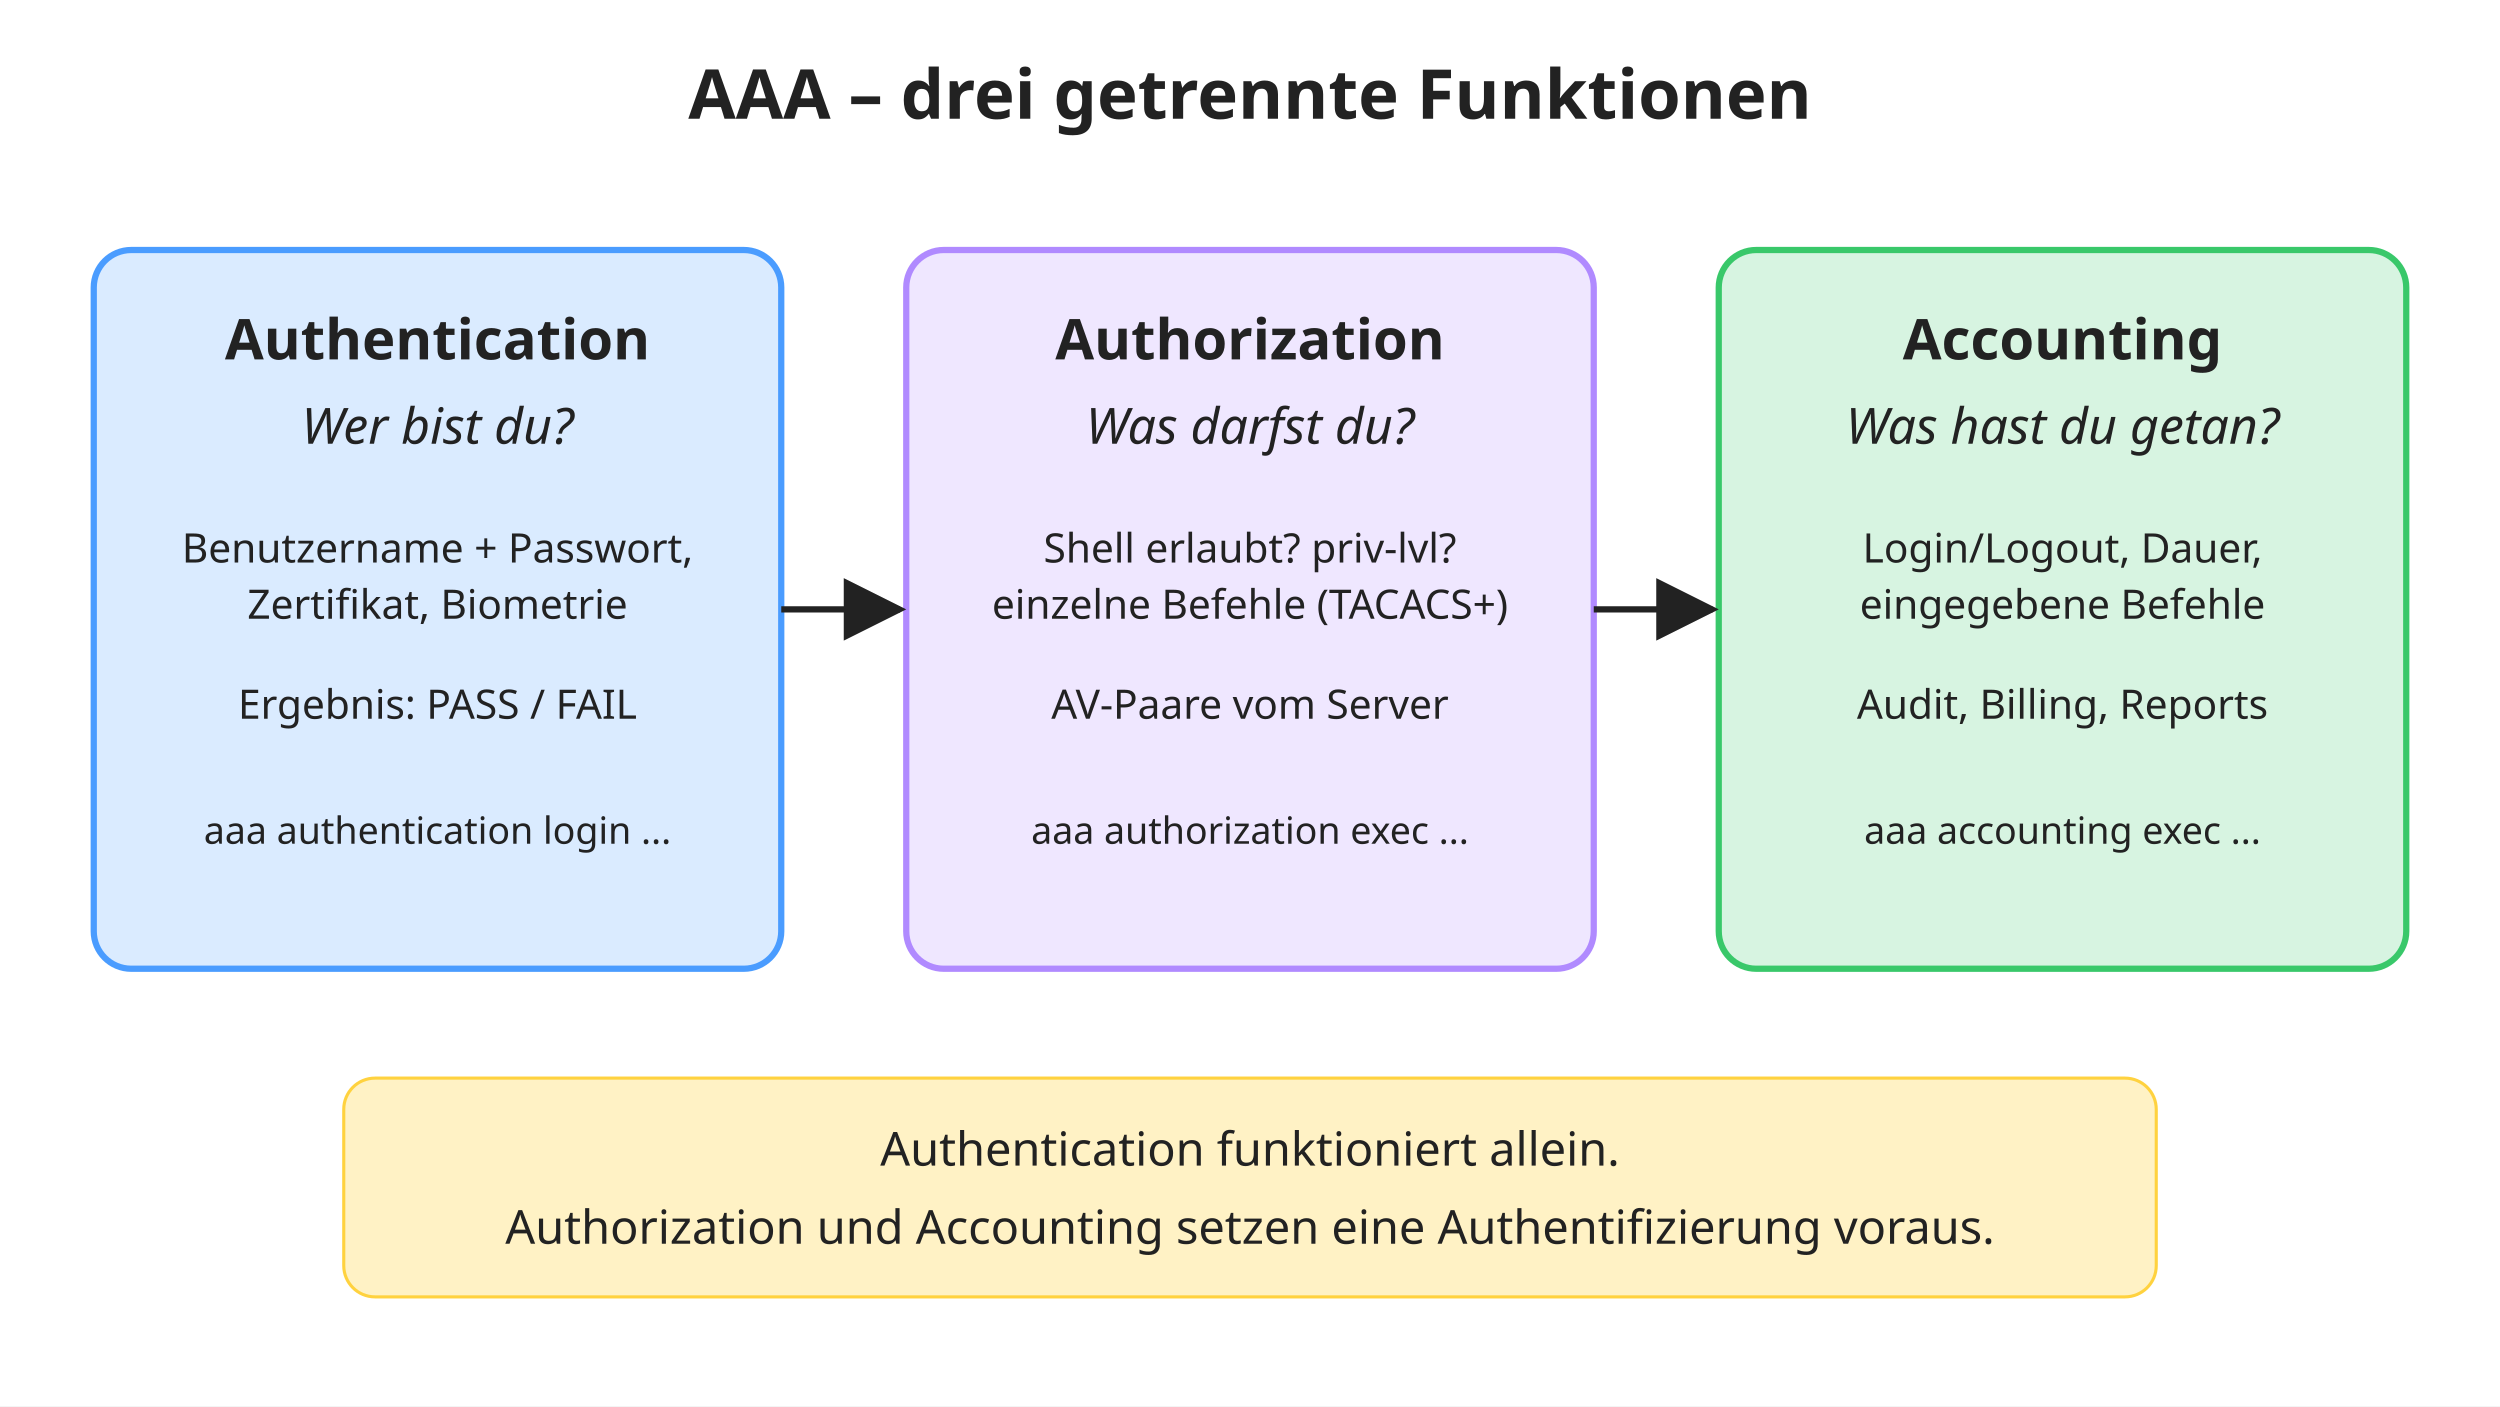
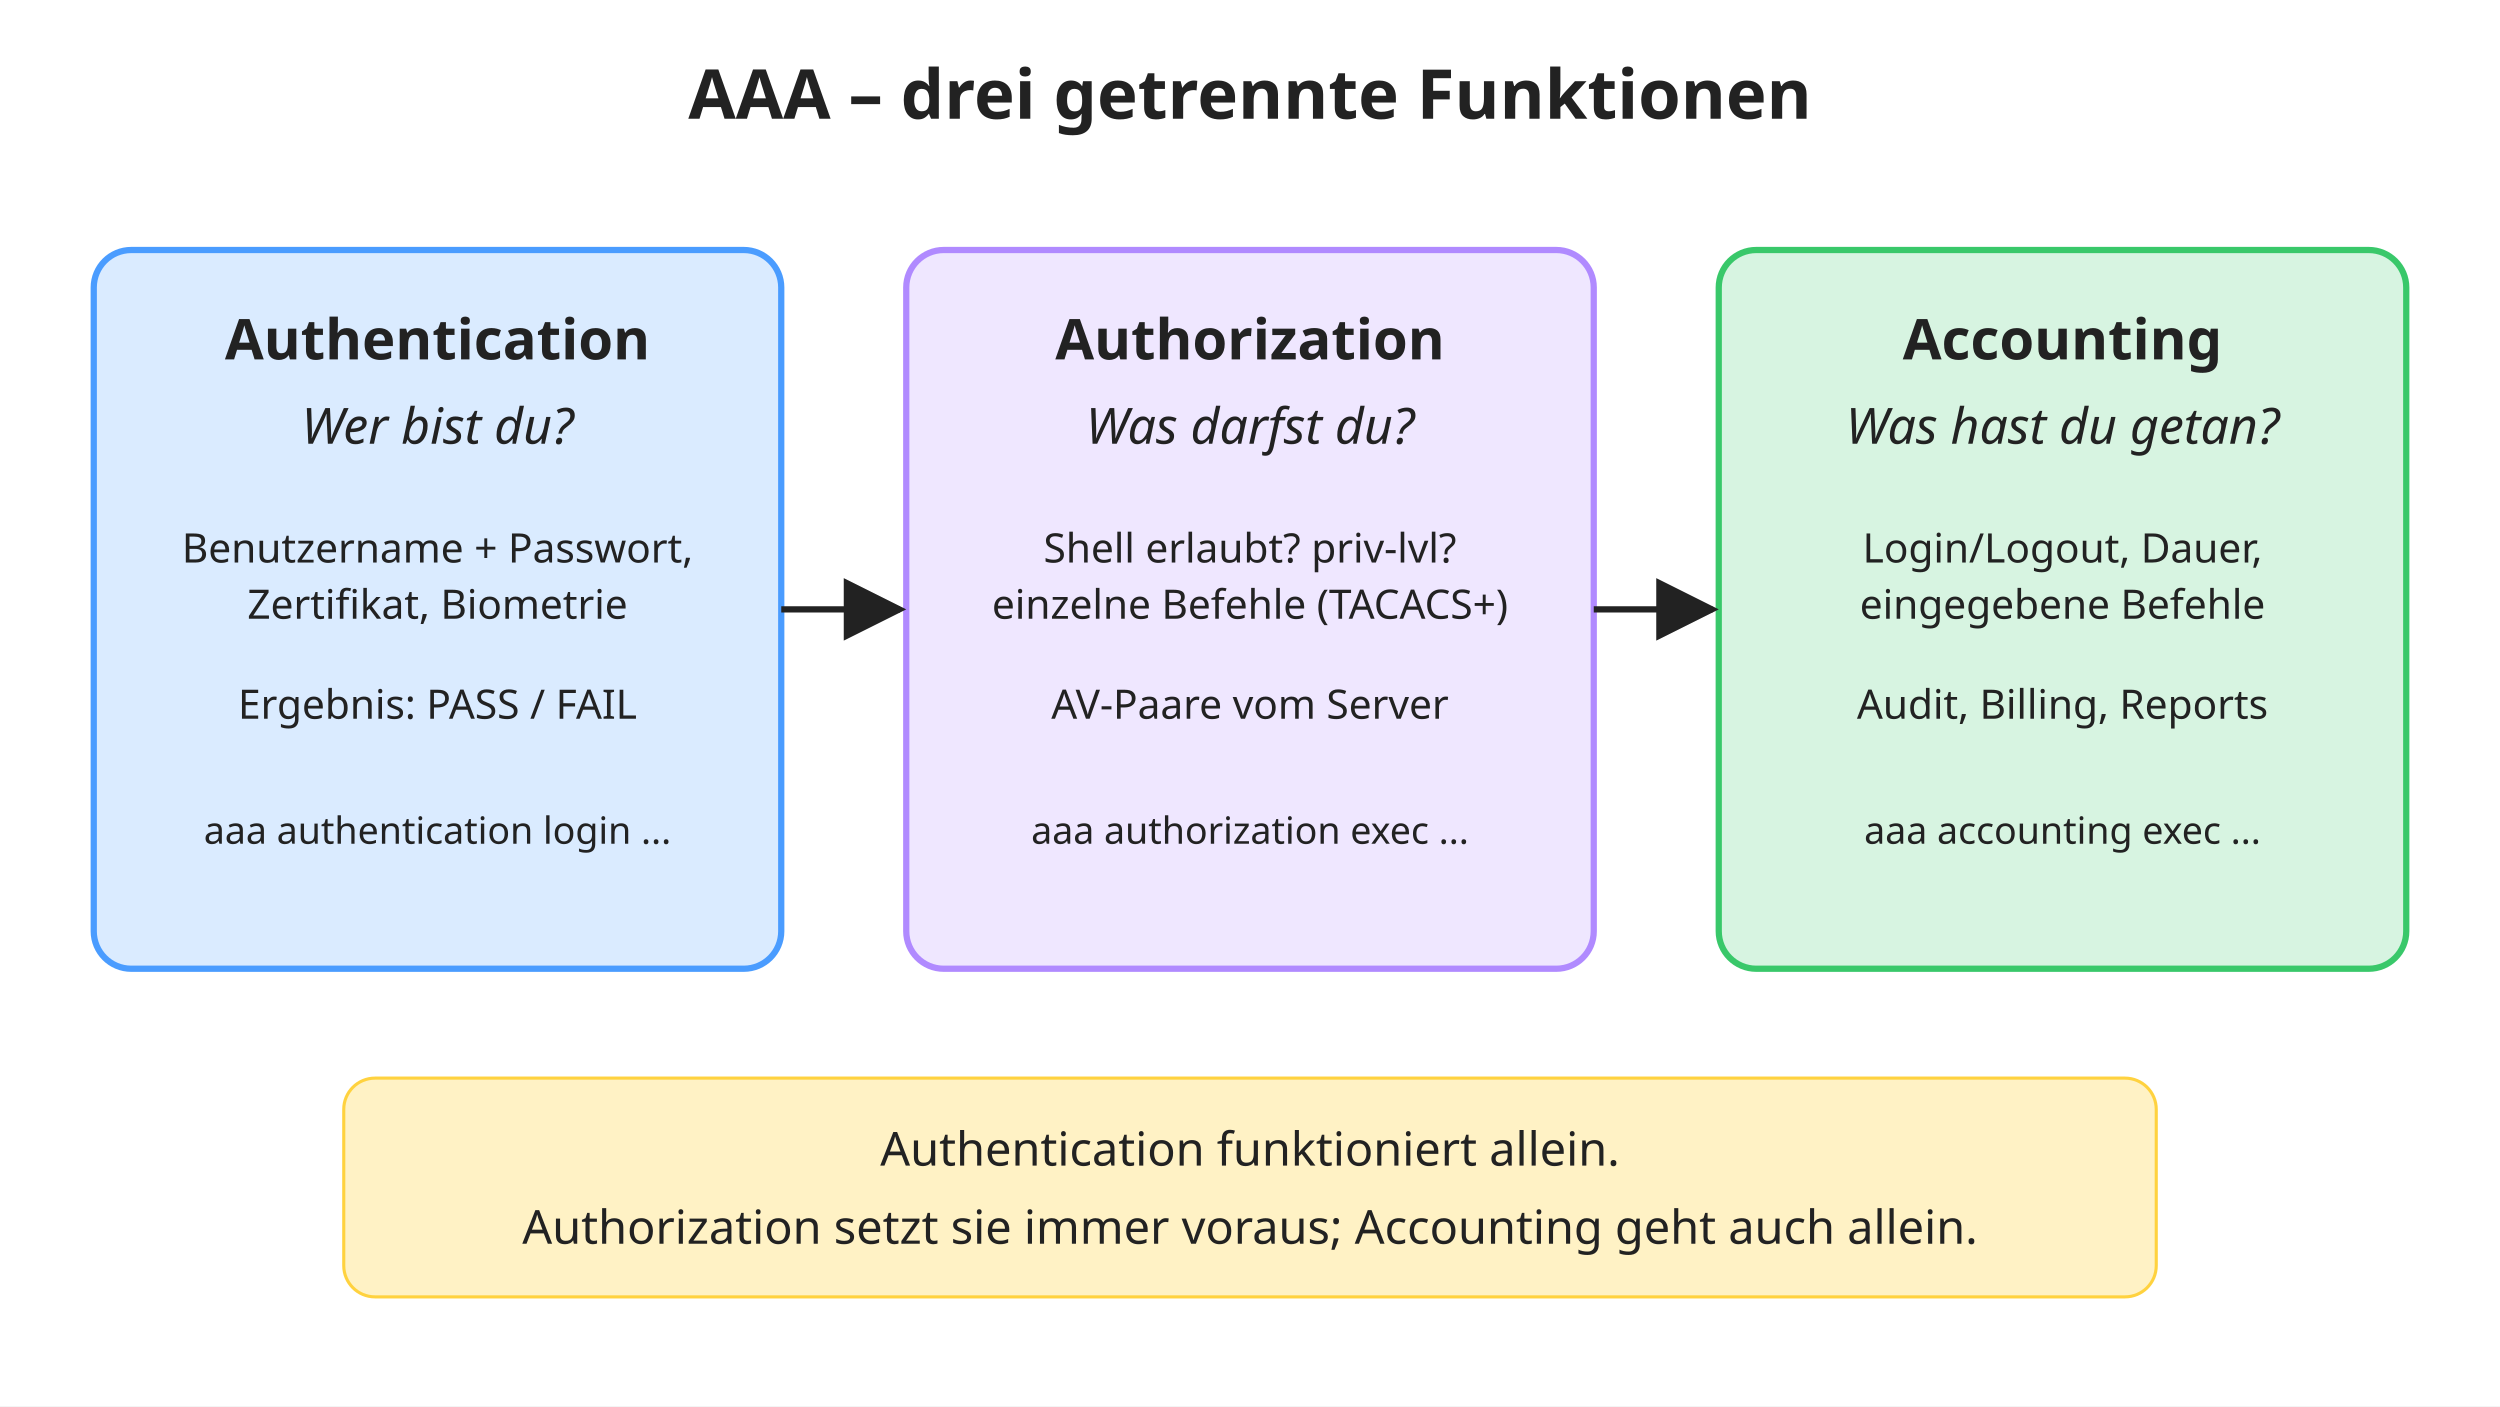
<svg xmlns="http://www.w3.org/2000/svg" viewBox="0 0 800 450" font-family="sans-serif">
  <defs>
    <marker id="p" markerWidth="10" markerHeight="10" refX="9" refY="5" orient="auto">
      <path d="M0,0 L10,5 L0,10 z" fill="#222" />
    </marker>
  </defs>
  <rect width="800" height="450" fill="#ffffff" />
  <text x="400" y="38" text-anchor="middle" font-size="22" font-weight="bold" fill="#222">AAA – drei getrennte Funktionen</text>
  <rect x="30" y="80" width="220" height="230" rx="12" fill="#4a9cff" fill-opacity="0.2" stroke="#4a9cff" stroke-width="2" />
  <rect x="290" y="80" width="220" height="230" rx="12" fill="#b08aff" fill-opacity="0.2" stroke="#b08aff" stroke-width="2" />
  <rect x="550" y="80" width="220" height="230" rx="12" fill="#39c86a" fill-opacity="0.2" stroke="#39c86a" stroke-width="2" />
  <g fill="#222" text-anchor="middle">
    <text x="140" y="115" font-size="18" font-weight="bold">Authentication</text>
    <text x="140" y="142" font-size="16" font-style="italic">Wer bist du?</text>
    <text x="140" y="180" font-size="13">Benutzername + Passwort,</text>
    <text x="140" y="198" font-size="13">Zertifikat, Biometrie</text>
    <text x="140" y="230" font-size="13">Ergebnis: PASS / FAIL</text>
    <text x="140" y="270" font-size="12">aaa authentication login ...</text>
    <text x="400" y="115" font-size="18" font-weight="bold">Authorization</text>
    <text x="400" y="142" font-size="16" font-style="italic">Was darfst du?</text>
    <text x="400" y="180" font-size="13">Shell erlaubt? priv-lvl?</text>
    <text x="400" y="198" font-size="13">einzelne Befehle (TACACS+)</text>
    <text x="400" y="230" font-size="13">AV-Paare vom Server</text>
    <text x="400" y="270" font-size="12">aaa authorization exec ...</text>
    <text x="660" y="115" font-size="18" font-weight="bold">Accounting</text>
    <text x="660" y="142" font-size="16" font-style="italic">Was hast du getan?</text>
    <text x="660" y="180" font-size="13">Login/Logout, Dauer,</text>
    <text x="660" y="198" font-size="13">eingegebene Befehle</text>
    <text x="660" y="230" font-size="13">Audit, Billing, Reports</text>
    <text x="660" y="270" font-size="12">aaa accounting exec ...</text>
  </g>
  <line x1="250" y1="195" x2="288" y2="195" stroke="#222" stroke-width="2" marker-end="url(#p)" />
  <line x1="510" y1="195" x2="548" y2="195" stroke="#222" stroke-width="2" marker-end="url(#p)" />
  <rect x="110" y="345" width="580" height="70" rx="10" fill="#ffd23f" fill-opacity="0.3" stroke="#ffd23f" />
  <text x="400" y="373" text-anchor="middle" font-size="15" fill="#222">Authentication funktioniert allein.</text>
-   <text x="400" y="398" text-anchor="middle" font-size="15" fill="#222">Authorization und Accounting setzen eine Authentifizierung voraus.</text>
+   <text x="400" y="398" text-anchor="middle" font-size="15" fill="#222">Authorization setzt sie immer voraus; Accounting geht auch allein.</text>
</svg>
